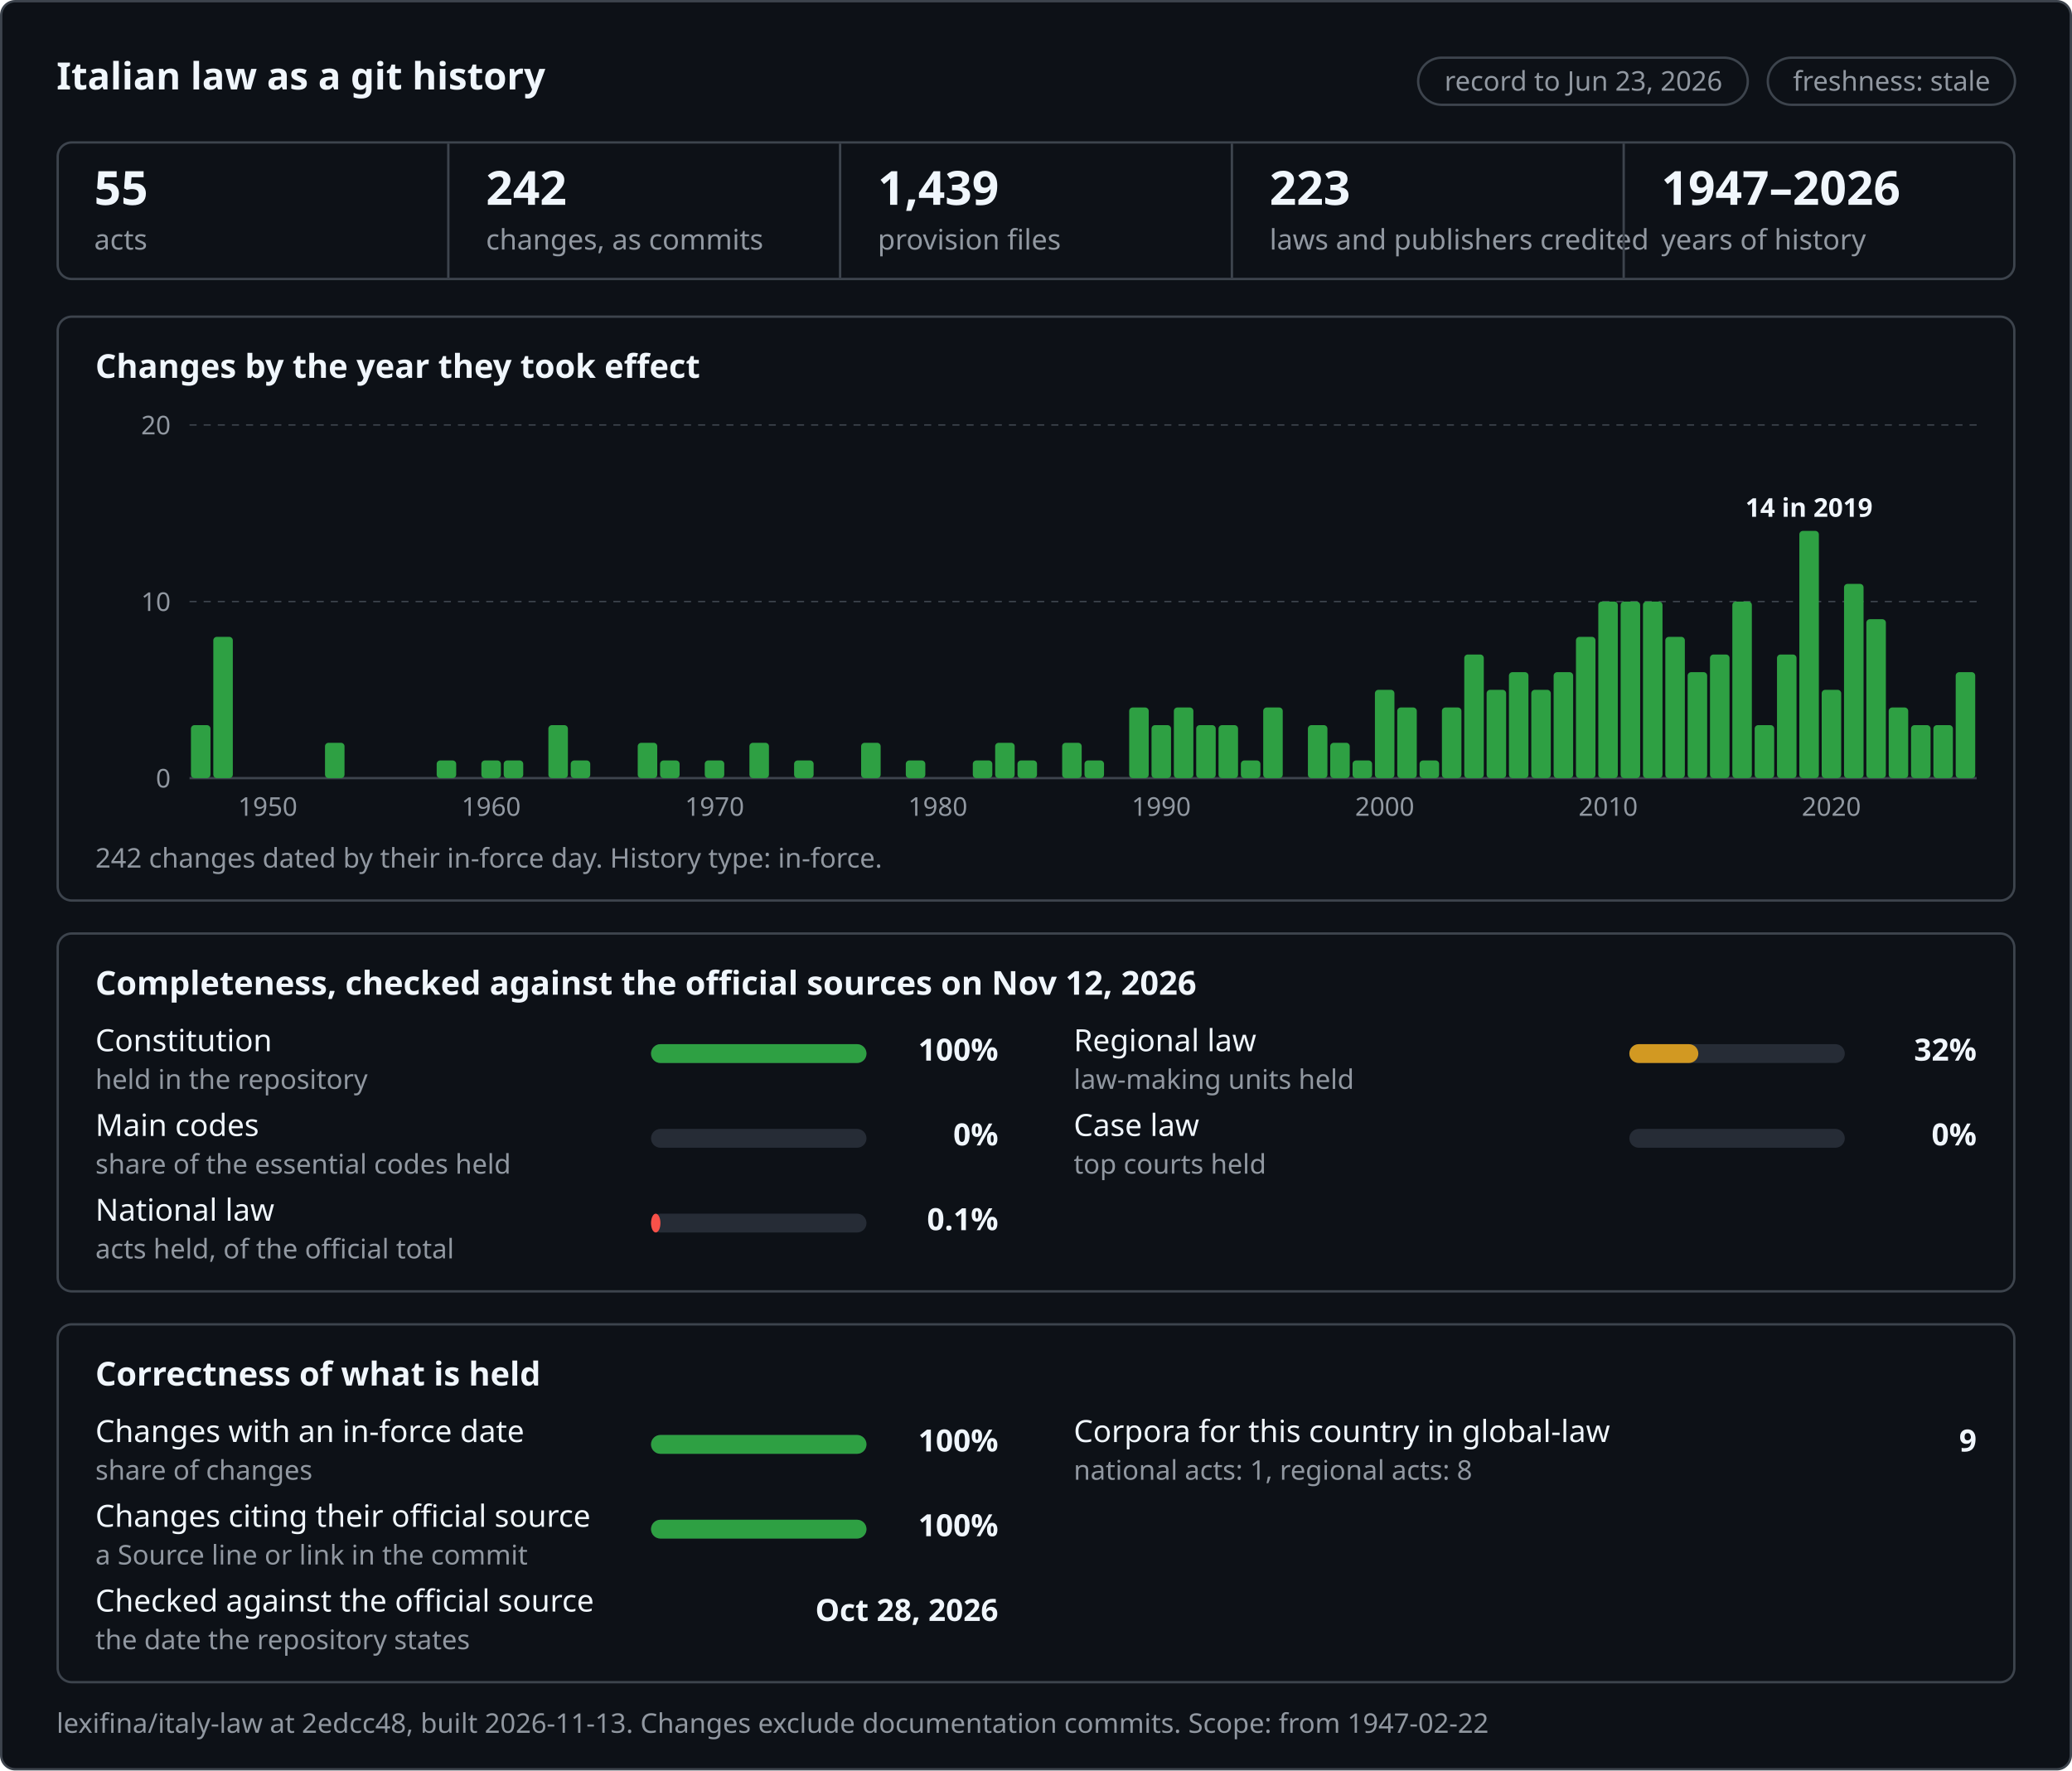
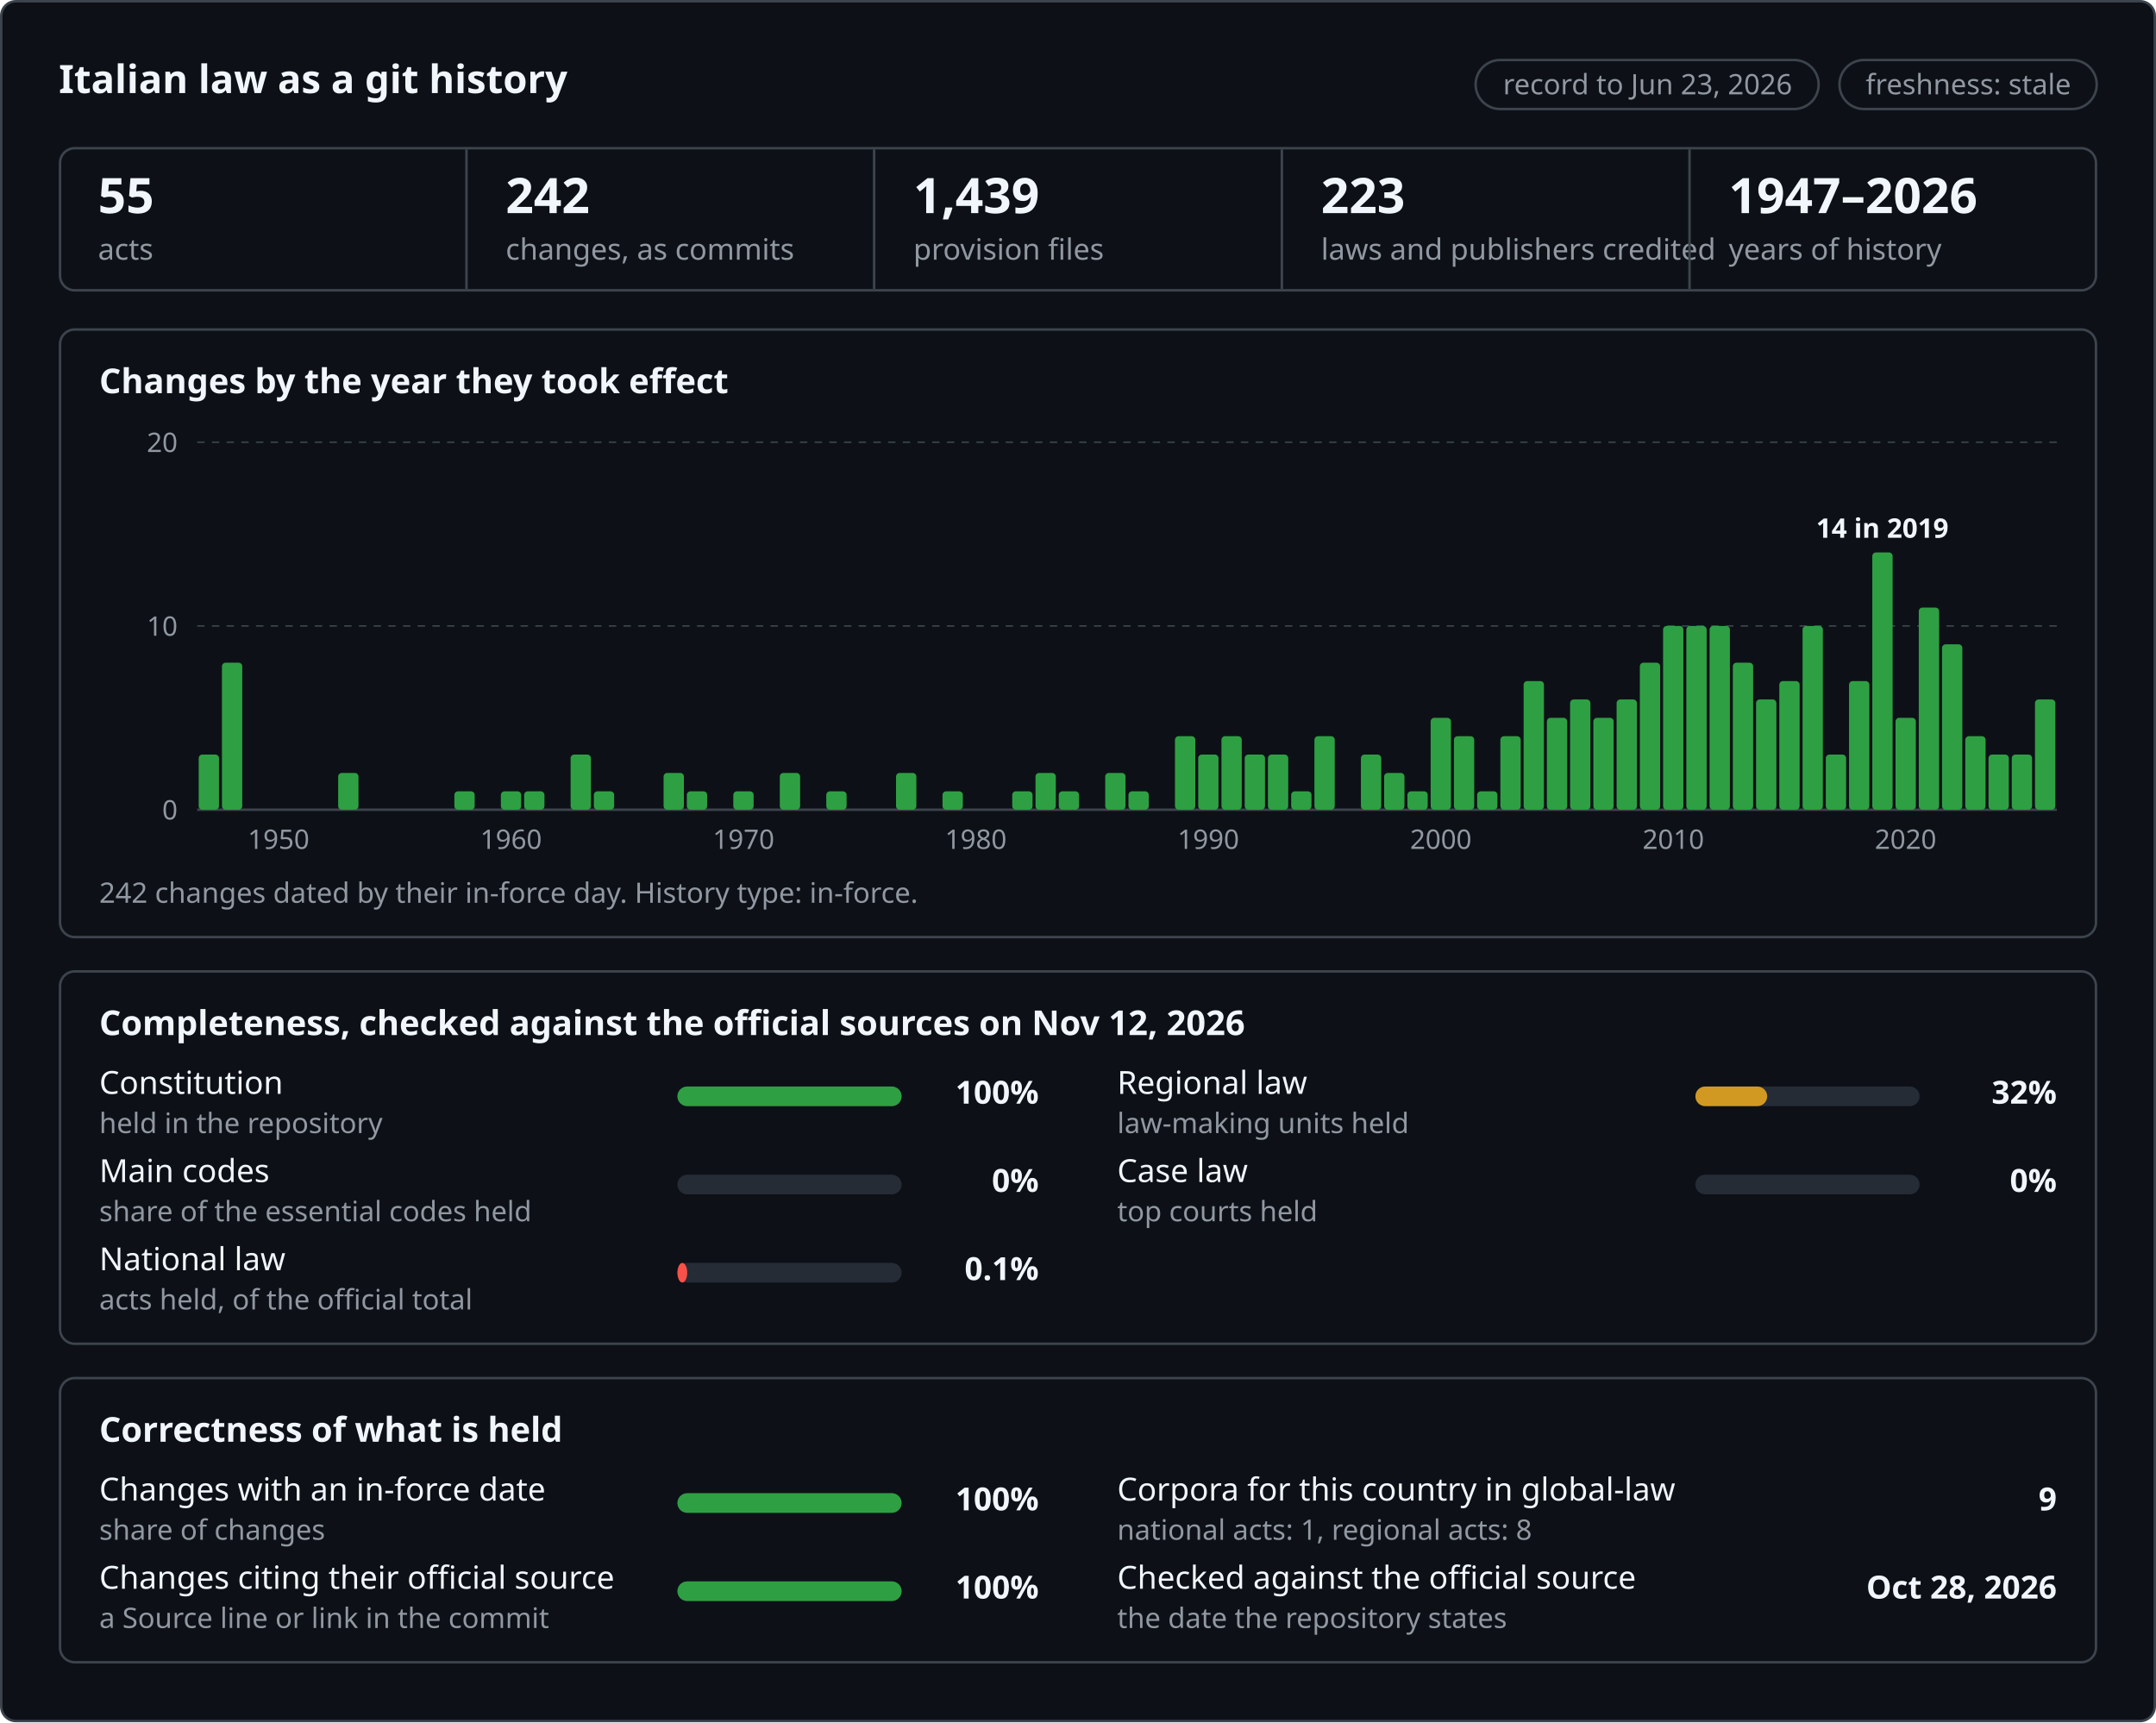
- <svg xmlns="http://www.w3.org/2000/svg" width="880" height="752" viewBox="0 0 880 752" font-family="-apple-system,BlinkMacSystemFont,Segoe UI,Noto Sans,Helvetica,Arial,sans-serif">
-   <rect x="0.5" y="0.5" width="879" height="751" rx="6" fill="#0d1117" stroke="#3d444d" />
+ <svg xmlns="http://www.w3.org/2000/svg" width="880" height="703" viewBox="0 0 880 703" font-family="-apple-system,BlinkMacSystemFont,Segoe UI,Noto Sans,Helvetica,Arial,sans-serif">
+   <rect x="0.5" y="0.5" width="879" height="702" rx="6" fill="#0d1117" stroke="#3d444d" />
  <text x="24" y="38" font-size="16" font-weight="600" fill="#f0f6fc">Italian law as a git history</text>
  <rect x="602.3" y="24.5" width="140" height="20" rx="10" fill="none" stroke="#3d444d" />
  <text x="672.5" y="38.5" font-size="11.5" font-weight="500" text-anchor="middle" fill="#9198a1">record to Jun 23, 2026</text>
  <rect x="750.8" y="24.5" width="105" height="20" rx="10" fill="none" stroke="#3d444d" />
  <text x="803.4" y="38.5" font-size="11.5" font-weight="500" text-anchor="middle" fill="#9198a1">freshness: stale</text>
  <rect x="24.5" y="60.5" width="831" height="58" rx="6" fill="#0d1117" stroke="#3d444d" />
  <text x="40.0" y="87" font-size="20" font-weight="600" fill="#f0f6fc">55</text>
  <text x="40.0" y="106" font-size="12" fill="#9198a1">acts</text>
  <line x1="190.4" y1="61" x2="190.4" y2="118" stroke="#3d444d" />
  <text x="206.4" y="87" font-size="20" font-weight="600" fill="#f0f6fc">242</text>
  <text x="206.4" y="106" font-size="12" fill="#9198a1">changes, as commits</text>
  <line x1="356.8" y1="61" x2="356.8" y2="118" stroke="#3d444d" />
  <text x="372.8" y="87" font-size="20" font-weight="600" fill="#f0f6fc">1,439</text>
  <text x="372.8" y="106" font-size="12" fill="#9198a1">provision files</text>
  <line x1="523.2" y1="61" x2="523.2" y2="118" stroke="#3d444d" />
  <text x="539.2" y="87" font-size="20" font-weight="600" fill="#f0f6fc">223</text>
  <text x="539.2" y="106" font-size="12" fill="#9198a1" textLength="142" lengthAdjust="spacingAndGlyphs">laws and publishers credited</text>
  <line x1="689.6" y1="61" x2="689.6" y2="118" stroke="#3d444d" />
  <text x="705.6" y="87" font-size="20" font-weight="600" fill="#f0f6fc">1947–2026</text>
  <text x="705.6" y="106" font-size="12" fill="#9198a1">years of history</text>
  <rect x="24.5" y="134.5" width="831" height="248" rx="6" fill="#0d1117" stroke="#3d444d" />
  <text x="40.5" y="160.5" font-size="14" font-weight="600" fill="#f0f6fc">Changes by the year they took effect</text>
  <line x1="80.5" y1="330.5" x2="839.5" y2="330.5" stroke="#3d444d" stroke-width="1" />
  <text x="72.5" y="334.5" font-size="11" text-anchor="end" fill="#9198a1">0</text>
  <line x1="80.5" y1="255.5" x2="839.5" y2="255.5" stroke="#3d444d" stroke-width="0.6" stroke-dasharray="3 3" />
  <text x="72.5" y="259.5" font-size="11" text-anchor="end" fill="#9198a1">10</text>
  <line x1="80.5" y1="180.5" x2="839.5" y2="180.5" stroke="#3d444d" stroke-width="0.6" stroke-dasharray="3 3" />
  <text x="72.5" y="184.5" font-size="11" text-anchor="end" fill="#9198a1">20</text>
  <rect x="81.10" y="308.0" width="8.29" height="22.5" rx="1.5" fill="#2ea043" />
  <rect x="90.59" y="270.5" width="8.29" height="60.0" rx="1.5" fill="#2ea043" />
  <text x="113.7" y="346.5" font-size="11" text-anchor="middle" fill="#9198a1">1950</text>
  <rect x="138.03" y="315.5" width="8.29" height="15.0" rx="1.5" fill="#2ea043" />
  <rect x="185.46" y="323.0" width="8.29" height="7.5" rx="1.5" fill="#2ea043" />
  <rect x="204.44" y="323.0" width="8.29" height="7.5" rx="1.5" fill="#2ea043" />
  <text x="208.6" y="346.5" font-size="11" text-anchor="middle" fill="#9198a1">1960</text>
  <rect x="213.93" y="323.0" width="8.29" height="7.5" rx="1.5" fill="#2ea043" />
  <rect x="232.90" y="308.0" width="8.29" height="22.5" rx="1.5" fill="#2ea043" />
  <rect x="242.39" y="323.0" width="8.29" height="7.5" rx="1.5" fill="#2ea043" />
  <rect x="270.85" y="315.5" width="8.29" height="15.0" rx="1.5" fill="#2ea043" />
  <rect x="280.34" y="323.0" width="8.29" height="7.5" rx="1.5" fill="#2ea043" />
  <rect x="299.31" y="323.0" width="8.29" height="7.5" rx="1.5" fill="#2ea043" />
  <text x="303.5" y="346.5" font-size="11" text-anchor="middle" fill="#9198a1">1970</text>
  <rect x="318.29" y="315.5" width="8.29" height="15.0" rx="1.5" fill="#2ea043" />
  <rect x="337.26" y="323.0" width="8.29" height="7.5" rx="1.5" fill="#2ea043" />
  <rect x="365.73" y="315.5" width="8.29" height="15.0" rx="1.5" fill="#2ea043" />
  <rect x="384.70" y="323.0" width="8.29" height="7.5" rx="1.5" fill="#2ea043" />
  <text x="398.3" y="346.5" font-size="11" text-anchor="middle" fill="#9198a1">1980</text>
  <rect x="413.16" y="323.0" width="8.29" height="7.5" rx="1.5" fill="#2ea043" />
  <rect x="422.65" y="315.5" width="8.29" height="15.0" rx="1.5" fill="#2ea043" />
  <rect x="432.14" y="323.0" width="8.29" height="7.5" rx="1.5" fill="#2ea043" />
  <rect x="451.11" y="315.5" width="8.29" height="15.0" rx="1.5" fill="#2ea043" />
  <rect x="460.60" y="323.0" width="8.29" height="7.5" rx="1.5" fill="#2ea043" />
  <rect x="479.58" y="300.5" width="8.29" height="30.0" rx="1.5" fill="#2ea043" />
  <rect x="489.06" y="308.0" width="8.29" height="22.5" rx="1.5" fill="#2ea043" />
  <text x="493.2" y="346.5" font-size="11" text-anchor="middle" fill="#9198a1">1990</text>
  <rect x="498.55" y="300.5" width="8.29" height="30.0" rx="1.5" fill="#2ea043" />
  <rect x="508.04" y="308.0" width="8.29" height="22.5" rx="1.5" fill="#2ea043" />
  <rect x="517.52" y="308.0" width="8.29" height="22.5" rx="1.5" fill="#2ea043" />
  <rect x="527.01" y="323.0" width="8.29" height="7.5" rx="1.5" fill="#2ea043" />
  <rect x="536.50" y="300.5" width="8.29" height="30.0" rx="1.5" fill="#2ea043" />
  <rect x="555.48" y="308.0" width="8.29" height="22.5" rx="1.5" fill="#2ea043" />
  <rect x="564.96" y="315.5" width="8.29" height="15.0" rx="1.5" fill="#2ea043" />
  <rect x="574.45" y="323.0" width="8.29" height="7.5" rx="1.5" fill="#2ea043" />
  <rect x="583.94" y="293.0" width="8.29" height="37.5" rx="1.5" fill="#2ea043" />
  <text x="588.1" y="346.5" font-size="11" text-anchor="middle" fill="#9198a1">2000</text>
  <rect x="593.43" y="300.5" width="8.29" height="30.0" rx="1.5" fill="#2ea043" />
  <rect x="602.91" y="323.0" width="8.29" height="7.5" rx="1.5" fill="#2ea043" />
  <rect x="612.40" y="300.5" width="8.29" height="30.0" rx="1.5" fill="#2ea043" />
  <rect x="621.89" y="278.0" width="8.29" height="52.5" rx="1.5" fill="#2ea043" />
  <rect x="631.38" y="293.0" width="8.29" height="37.5" rx="1.5" fill="#2ea043" />
  <rect x="640.86" y="285.5" width="8.29" height="45.0" rx="1.5" fill="#2ea043" />
  <rect x="650.35" y="293.0" width="8.29" height="37.5" rx="1.5" fill="#2ea043" />
  <rect x="659.84" y="285.5" width="8.29" height="45.0" rx="1.5" fill="#2ea043" />
  <rect x="669.33" y="270.5" width="8.29" height="60.0" rx="1.5" fill="#2ea043" />
  <rect x="678.81" y="255.5" width="8.29" height="75.0" rx="1.5" fill="#2ea043" />
  <text x="683.0" y="346.5" font-size="11" text-anchor="middle" fill="#9198a1">2010</text>
  <rect x="688.30" y="255.5" width="8.29" height="75.0" rx="1.5" fill="#2ea043" />
  <rect x="697.79" y="255.5" width="8.29" height="75.0" rx="1.5" fill="#2ea043" />
  <rect x="707.28" y="270.5" width="8.29" height="60.0" rx="1.5" fill="#2ea043" />
  <rect x="716.76" y="285.5" width="8.29" height="45.0" rx="1.5" fill="#2ea043" />
  <rect x="726.25" y="278.0" width="8.29" height="52.5" rx="1.5" fill="#2ea043" />
  <rect x="735.74" y="255.5" width="8.29" height="75.0" rx="1.5" fill="#2ea043" />
  <rect x="745.23" y="308.0" width="8.29" height="22.5" rx="1.5" fill="#2ea043" />
  <rect x="754.71" y="278.0" width="8.29" height="52.5" rx="1.5" fill="#2ea043" />
  <rect x="764.20" y="225.5" width="8.29" height="105.0" rx="1.5" fill="#2ea043" />
  <text x="768.3" y="219.5" font-size="11" font-weight="600" text-anchor="middle" fill="#f0f6fc">14 in 2019</text>
  <rect x="773.69" y="293.0" width="8.29" height="37.5" rx="1.5" fill="#2ea043" />
  <text x="777.8" y="346.5" font-size="11" text-anchor="middle" fill="#9198a1">2020</text>
  <rect x="783.18" y="248.0" width="8.29" height="82.5" rx="1.5" fill="#2ea043" />
  <rect x="792.66" y="263.0" width="8.29" height="67.5" rx="1.5" fill="#2ea043" />
  <rect x="802.15" y="300.5" width="8.29" height="30.0" rx="1.5" fill="#2ea043" />
  <rect x="811.64" y="308.0" width="8.29" height="22.5" rx="1.5" fill="#2ea043" />
  <rect x="821.13" y="308.0" width="8.29" height="22.5" rx="1.5" fill="#2ea043" />
  <rect x="830.61" y="285.5" width="8.29" height="45.0" rx="1.5" fill="#2ea043" />
  <text x="40.5" y="368.5" font-size="11.5" fill="#9198a1">242 changes dated by their in-force day. History type: in-force.</text>
  <rect x="24.5" y="396.5" width="831" height="152" rx="6" fill="#0d1117" stroke="#3d444d" />
  <text x="40.5" y="422.5" font-size="14" font-weight="600" fill="#f0f6fc">Completeness, checked against the official sources on Nov 12, 2026</text>
  <text x="40.5" y="446.5" font-size="13" fill="#f0f6fc">Constitution</text>
  <text x="40.5" y="462.5" font-size="11.5" fill="#9198a1">held in the repository</text>
  <g>
    <rect x="276.5" y="443.5" width="91.5" height="8" rx="4" fill="#262c36" />
    <rect x="276.5" y="443.5" width="91.5" height="8" rx="4" fill="#2ea043" />
  </g>
  <text x="424.0" y="450.5" font-size="13" font-weight="600" text-anchor="end" fill="#f0f6fc">100%</text>
  <text x="40.5" y="482.5" font-size="13" fill="#f0f6fc">Main codes</text>
  <text x="40.5" y="498.5" font-size="11.5" fill="#9198a1">share of the essential codes held</text>
  <g>
    <rect x="276.5" y="479.5" width="91.5" height="8" rx="4" fill="#262c36" />
  </g>
  <text x="424.0" y="486.5" font-size="13" font-weight="600" text-anchor="end" fill="#f0f6fc">0%</text>
  <text x="40.5" y="518.5" font-size="13" fill="#f0f6fc">National law</text>
  <text x="40.5" y="534.5" font-size="11.5" fill="#9198a1">acts held, of the official total</text>
  <g>
    <rect x="276.5" y="515.5" width="91.5" height="8" rx="4" fill="#262c36" />
    <rect x="276.5" y="515.5" width="4.0" height="8" rx="4" fill="#f85149" />
  </g>
  <text x="424.0" y="522.5" font-size="13" font-weight="600" text-anchor="end" fill="#f0f6fc">0.1%</text>
  <text x="456.0" y="446.5" font-size="13" fill="#f0f6fc">Regional law</text>
  <text x="456.0" y="462.5" font-size="11.5" fill="#9198a1">law-making units held</text>
  <g>
    <rect x="692.0" y="443.5" width="91.5" height="8" rx="4" fill="#262c36" />
    <rect x="692.0" y="443.5" width="29.3" height="8" rx="4" fill="#d29922" />
  </g>
  <text x="839.5" y="450.5" font-size="13" font-weight="600" text-anchor="end" fill="#f0f6fc">32%</text>
  <text x="456.0" y="482.5" font-size="13" fill="#f0f6fc">Case law</text>
  <text x="456.0" y="498.5" font-size="11.5" fill="#9198a1">top courts held</text>
  <g>
    <rect x="692.0" y="479.5" width="91.5" height="8" rx="4" fill="#262c36" />
  </g>
  <text x="839.5" y="486.5" font-size="13" font-weight="600" text-anchor="end" fill="#f0f6fc">0%</text>
-   <rect x="24.5" y="562.5" width="831" height="152" rx="6" fill="#0d1117" stroke="#3d444d" />
+   <rect x="24.5" y="562.5" width="831" height="116" rx="6" fill="#0d1117" stroke="#3d444d" />
  <text x="40.5" y="588.5" font-size="14" font-weight="600" fill="#f0f6fc">Correctness of what is held</text>
  <text x="40.5" y="612.5" font-size="13" fill="#f0f6fc">Changes with an in-force date</text>
  <text x="40.5" y="628.5" font-size="11.5" fill="#9198a1">share of changes</text>
  <g>
    <rect x="276.5" y="609.5" width="91.5" height="8" rx="4" fill="#262c36" />
    <rect x="276.5" y="609.5" width="91.5" height="8" rx="4" fill="#2ea043" />
  </g>
  <text x="424.0" y="616.5" font-size="13" font-weight="600" text-anchor="end" fill="#f0f6fc">100%</text>
  <text x="40.5" y="648.5" font-size="13" fill="#f0f6fc">Changes citing their official source</text>
  <text x="40.5" y="664.5" font-size="11.5" fill="#9198a1">a Source line or link in the commit</text>
  <g>
    <rect x="276.5" y="645.5" width="91.5" height="8" rx="4" fill="#262c36" />
    <rect x="276.5" y="645.5" width="91.5" height="8" rx="4" fill="#2ea043" />
  </g>
  <text x="424.0" y="652.5" font-size="13" font-weight="600" text-anchor="end" fill="#f0f6fc">100%</text>
-   <text x="40.5" y="684.5" font-size="13" fill="#f0f6fc">Checked against the official source</text>
-   <text x="40.5" y="700.5" font-size="11.5" fill="#9198a1">the date the repository states</text>
-   <text x="424.0" y="688.5" font-size="13" font-weight="600" text-anchor="end" fill="#f0f6fc">Oct 28, 2026</text>
  <text x="456.0" y="612.5" font-size="13" fill="#f0f6fc">Corpora for this country in global-law</text>
  <text x="456.0" y="628.5" font-size="11.5" fill="#9198a1">national acts: 1, regional acts: 8</text>
  <text x="839.5" y="616.5" font-size="13" font-weight="600" text-anchor="end" fill="#f0f6fc">9</text>
-   <text x="24" y="736" font-size="11.5" fill="#9198a1">lexifina/italy-law at 2edcc48, built 2026-11-13. Changes exclude documentation commits. Scope: from 1947-02-22</text>
+   <text x="456.0" y="648.5" font-size="13" fill="#f0f6fc">Checked against the official source</text>
+   <text x="456.0" y="664.5" font-size="11.5" fill="#9198a1">the date the repository states</text>
+   <text x="839.5" y="652.5" font-size="13" font-weight="600" text-anchor="end" fill="#f0f6fc">Oct 28, 2026</text>
</svg>
